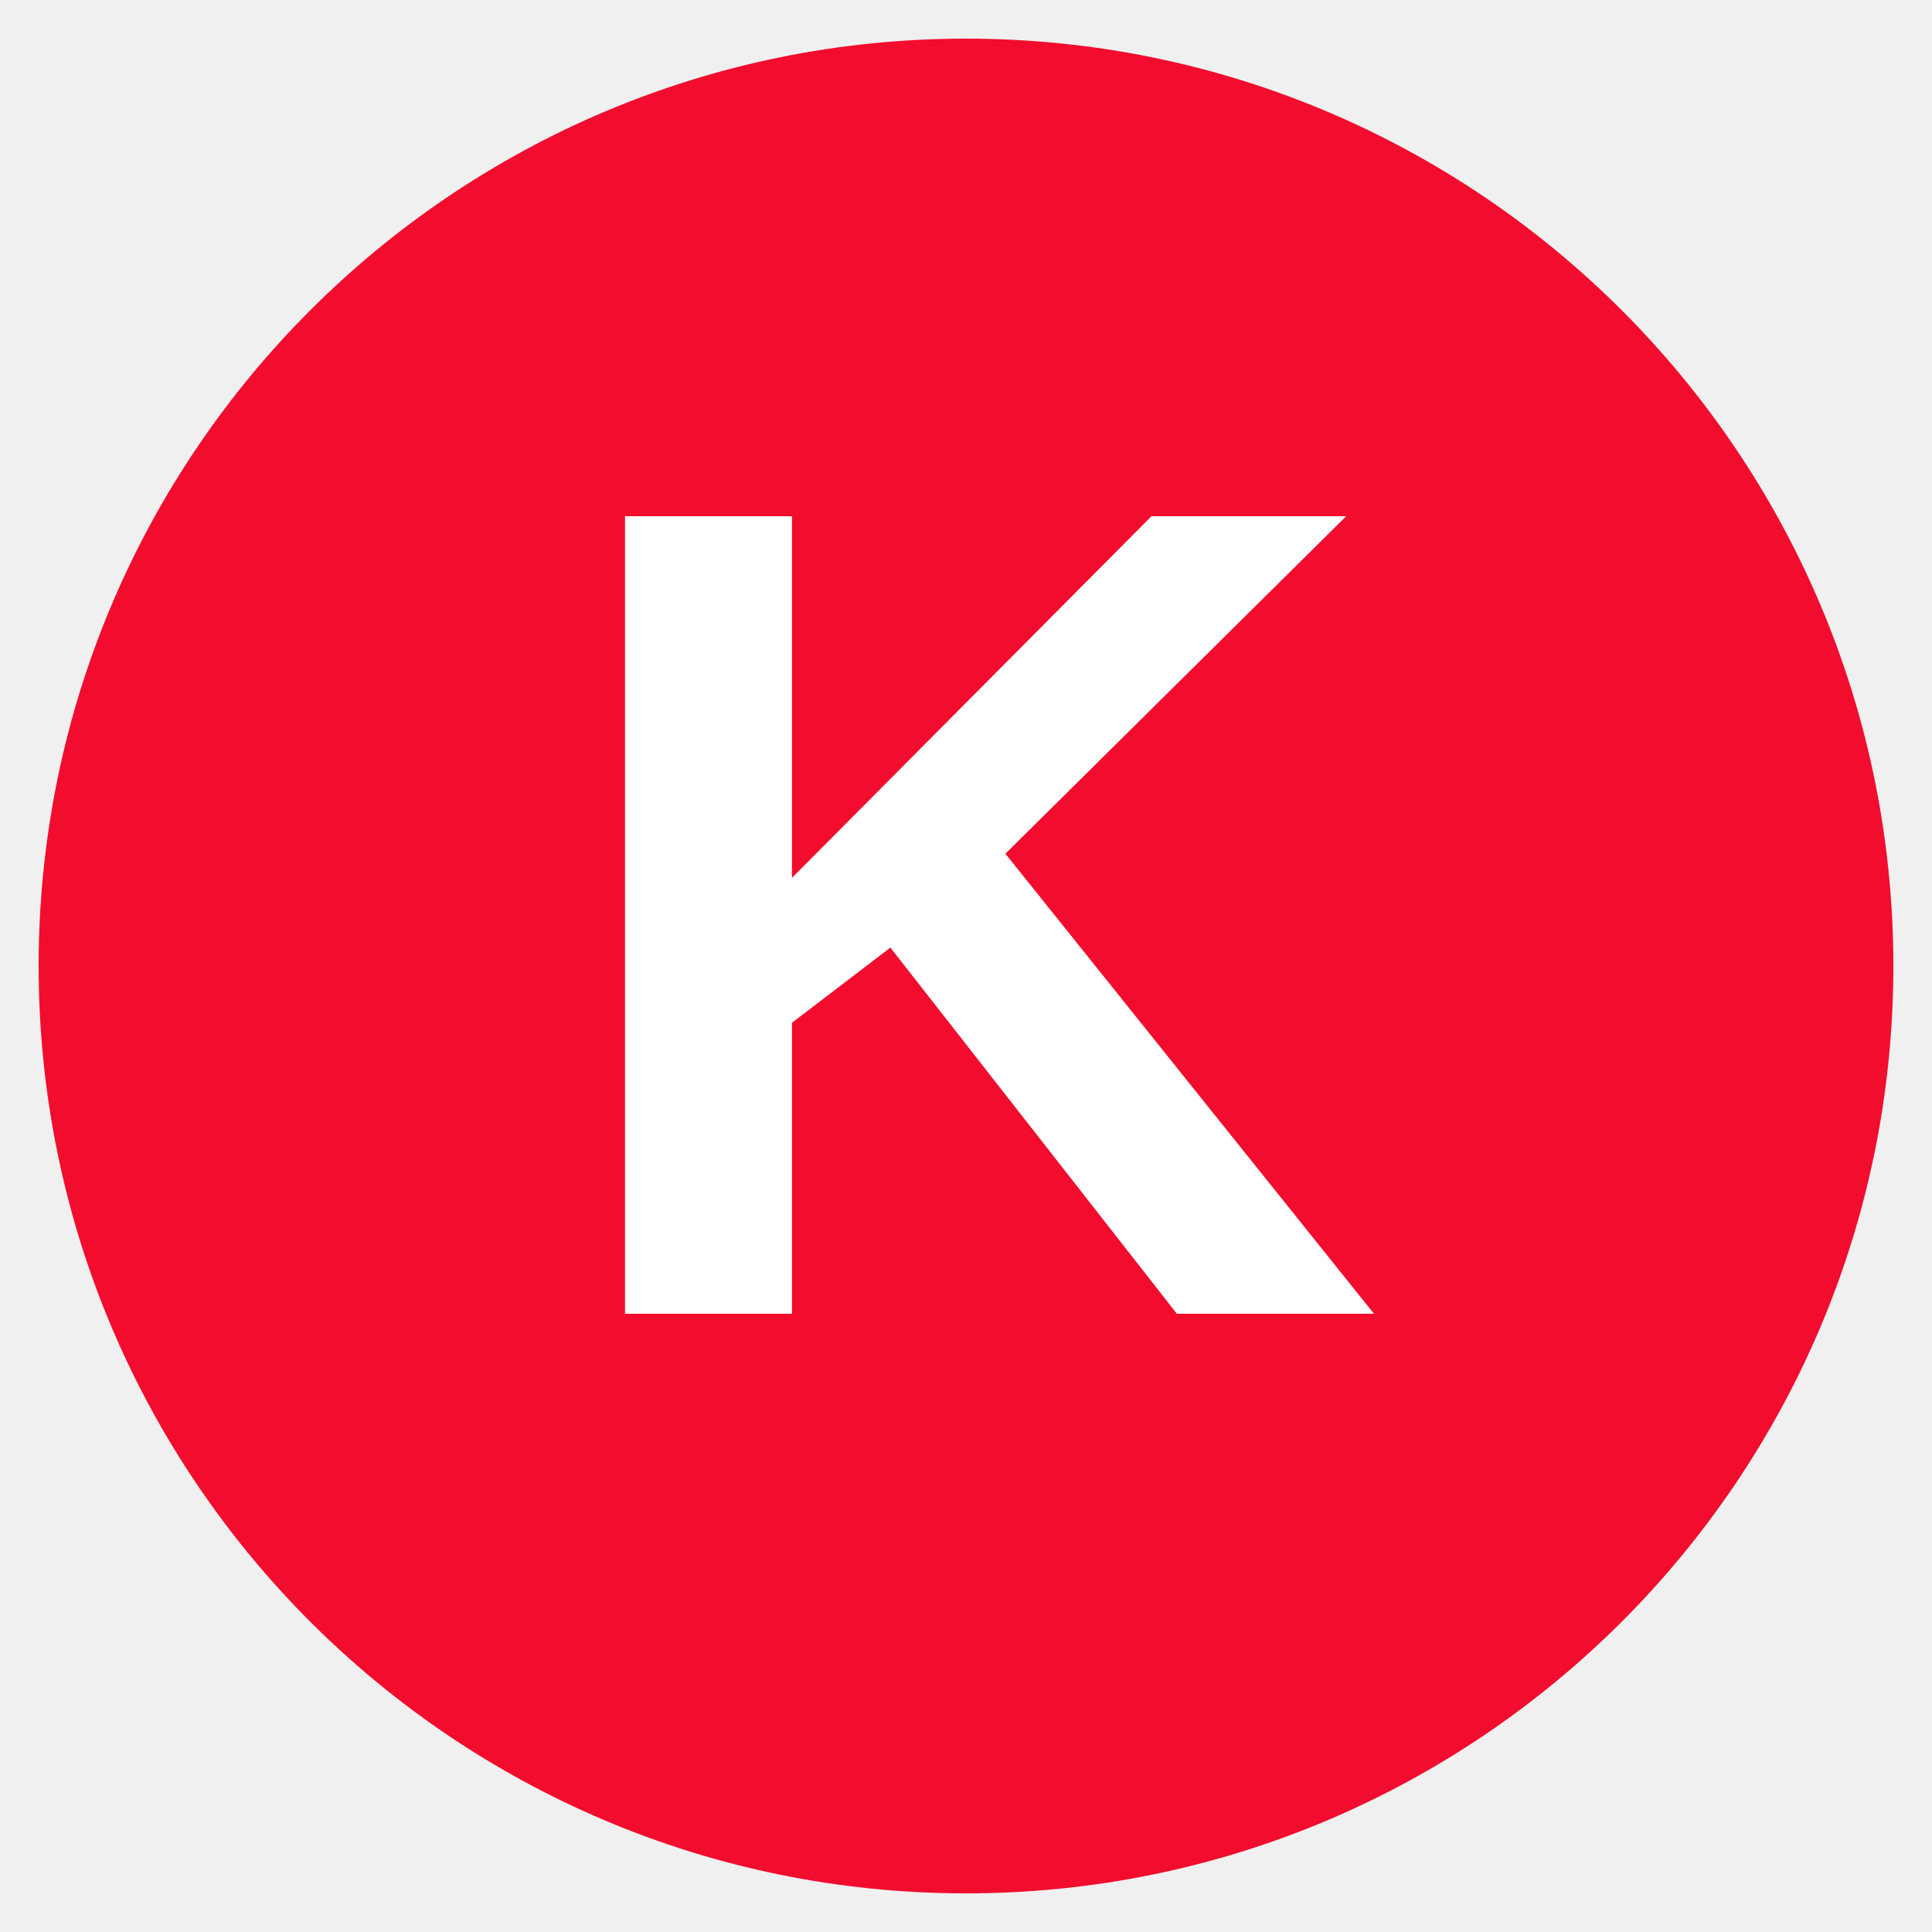
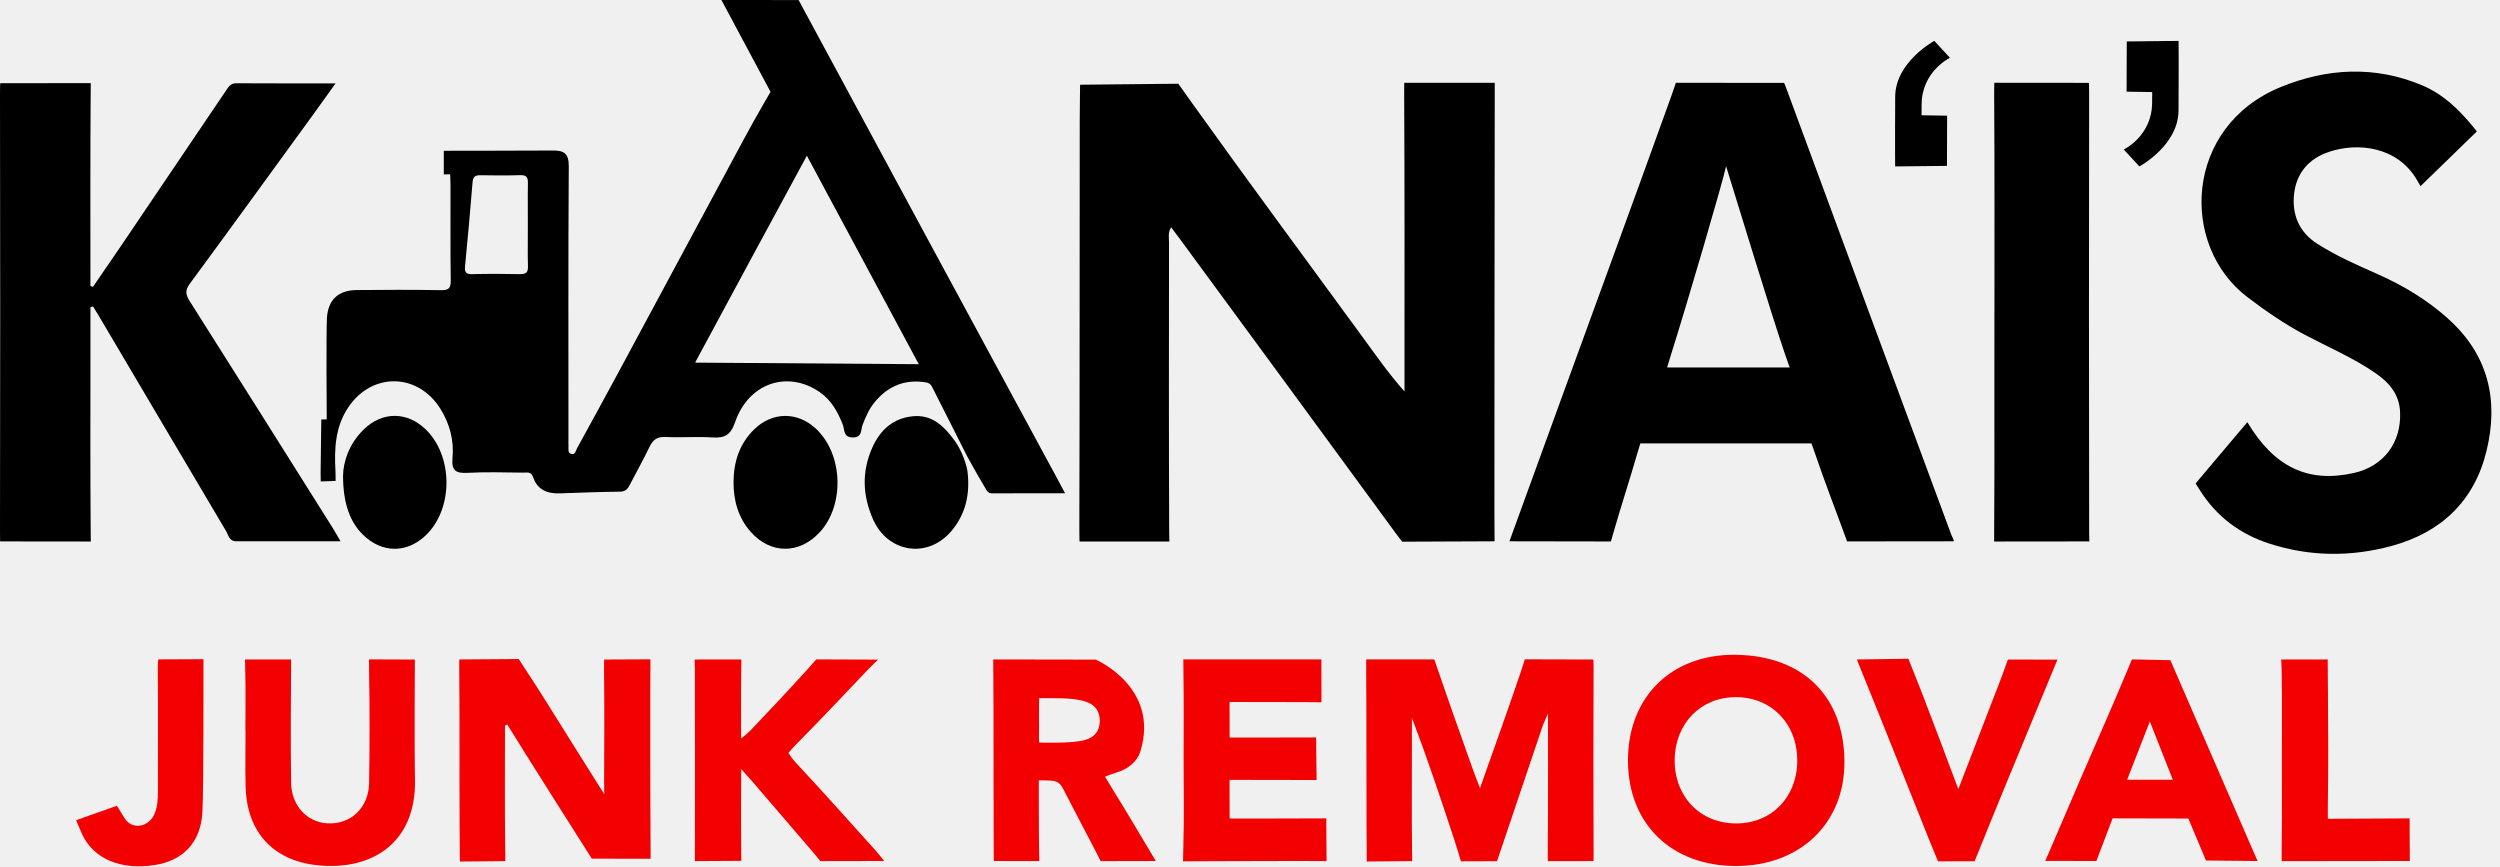
- <svg xmlns="http://www.w3.org/2000/svg" viewBox="0 0 100 100" width="100" height="100">
-   <circle cx="50" cy="50" r="48" fill="#f20c2d" />
-   <text x="50" y="68" text-anchor="middle" font-family="Arial, Helvetica, sans-serif" font-weight="bold" font-size="60" fill="#fff">K</text>
+ <svg xmlns="http://www.w3.org/2000/svg" width="202" height="70" viewBox="0 0 202 70" fill="none">
+   <path d="M86.059 39.862C85.86 39.483 85.738 39.249 85.613 39.019C82.134 32.588 78.649 26.157 75.174 19.724C71.778 13.436 64.989 0.859 64.989 0.859L64.529 0.004C64.529 0.004 60.358 0 58.29 0C59.48 2.215 62.259 7.42 62.259 7.42C62.259 7.42 62.111 7.675 61.679 8.422C60.61 10.266 59.617 12.155 58.605 14.032C55.747 19.34 52.899 24.651 50.039 29.958C48.913 32.047 47.775 34.127 46.633 36.204C46.527 36.395 46.492 36.743 46.197 36.688C45.847 36.623 45.945 36.271 45.933 36.017C45.922 35.813 45.931 35.609 45.931 35.406C45.931 28.083 45.908 20.759 45.957 13.436C45.963 12.404 45.574 12.155 44.676 12.162C42.032 12.182 36.741 12.178 36.741 12.178L35.858 12.188V14.094L36.375 14.083C36.375 14.083 36.399 14.611 36.401 14.926C36.407 17.503 36.383 20.081 36.419 22.656C36.428 23.283 36.261 23.456 35.628 23.446C33.356 23.405 31.084 23.415 28.812 23.436C27.32 23.45 26.524 24.238 26.42 25.636C26.345 26.626 26.4 33.883 26.4 33.883L25.96 33.897L25.905 38.207L25.917 38.901L27.116 38.86C27.116 38.86 27.122 38.339 27.106 38.054C27.006 36.269 27.082 34.532 28.108 32.963C30.003 30.064 33.751 30.095 35.585 33.032C36.346 34.252 36.694 35.595 36.562 37.008C36.466 38.036 36.837 38.258 37.792 38.205C39.28 38.121 40.774 38.176 42.266 38.189C42.576 38.191 42.916 38.075 43.078 38.563C43.42 39.581 44.233 39.901 45.245 39.864C46.865 39.805 48.487 39.744 50.11 39.726C50.586 39.719 50.747 39.451 50.922 39.107C51.433 38.113 51.993 37.14 52.469 36.13C52.75 35.534 53.096 35.273 53.788 35.308C55.041 35.371 56.301 35.265 57.551 35.345C58.546 35.408 59.033 35.167 59.397 34.107C60.484 30.943 63.65 29.889 66.243 31.691C67.171 32.336 67.689 33.274 68.094 34.302C68.257 34.716 68.12 35.361 68.93 35.345C69.684 35.33 69.541 34.736 69.69 34.349C69.934 33.71 70.207 33.077 70.626 32.554C71.62 31.314 72.91 30.673 74.541 30.86C74.842 30.895 75.129 30.905 75.304 31.245C76.255 33.103 78.126 36.833 78.126 36.833C78.12 36.831 79.044 38.498 79.543 39.316C79.695 39.567 79.773 39.868 80.182 39.864C82.096 39.848 84.009 39.858 86.059 39.858V39.862ZM42.02 22.151C40.733 22.122 39.447 22.118 38.16 22.151C37.645 22.165 37.529 21.992 37.576 21.506C37.798 19.25 38.001 16.992 38.182 14.733C38.217 14.291 38.386 14.152 38.805 14.159C39.889 14.175 40.974 14.187 42.056 14.152C42.584 14.136 42.665 14.377 42.655 14.822C42.649 15.101 42.647 15.38 42.645 15.659C42.639 16.498 42.649 17.334 42.649 18.173C42.649 19.012 42.637 19.849 42.643 20.687C42.645 20.966 42.651 21.245 42.659 21.524C42.673 22.021 42.498 22.157 42.02 22.147V22.151ZM74.244 29.427L56.166 29.3C56.166 29.3 56.154 29.319 56.449 28.771C59.307 23.438 62.204 18.122 65.195 12.581C68.238 18.253 74.126 29.219 74.126 29.219L74.244 29.425V29.427Z" fill="black" />
+   <path d="M113.302 43.769L120.761 43.736C120.761 43.736 120.748 42.014 120.748 41.181C120.763 30.025 120.748 18.867 120.775 7.711C120.775 6.922 120.775 6.689 120.775 6.689H113.466C113.466 6.689 113.452 6.867 113.458 7.791C113.501 15.386 113.483 22.982 113.483 30.579C113.483 30.929 113.483 31.279 113.483 31.629C112.204 30.192 111.166 28.698 110.093 27.228C105.497 20.932 100.851 14.67 96.319 8.328C95.413 7.058 95.206 6.765 95.206 6.765L87.272 6.846C87.272 6.846 87.242 8.821 87.242 9.857C87.228 20.809 87.242 31.764 87.211 42.716C87.209 43.579 87.228 43.758 87.228 43.758H94.487C94.487 43.758 94.473 43.549 94.469 42.757C94.438 35.025 94.448 27.293 94.457 19.561C94.457 19.209 94.353 18.835 94.624 18.362C94.917 18.753 95.143 19.047 95.363 19.346C101.16 27.24 106.962 35.133 112.744 43.042C113.122 43.561 113.304 43.771 113.304 43.771L113.302 43.769Z" fill="black" />
+   <path d="M157.882 43.736C157.825 43.51 157.716 43.345 157.659 43.19C153.243 31.255 148.821 19.319 144.422 7.378C144.216 6.818 144.157 6.698 144.157 6.698L135.408 6.689C135.408 6.689 135.347 6.907 135.052 7.732C132.098 15.95 129.091 24.15 126.1 32.356C124.736 36.1 123.377 39.848 121.962 43.736C124.519 43.736 130.162 43.75 130.162 43.75C130.162 43.75 130.213 43.565 130.384 42.973C130.992 40.858 131.682 38.767 132.289 36.652C132.472 36.019 132.544 35.829 132.544 35.829H146.362C146.362 35.829 146.435 35.99 146.665 36.67C147.394 38.818 148.215 40.933 148.994 43.062C149.123 43.41 149.241 43.746 149.241 43.746C149.241 43.746 155.148 43.736 157.878 43.736H157.882ZM144.607 29.689L134.708 29.693C134.708 29.693 134.736 29.545 134.99 28.745C136.269 24.714 139.255 14.505 139.467 13.428C140.074 15.345 143.18 25.608 144.292 28.802C144.569 29.598 144.607 29.689 144.607 29.689Z" fill="black" />
+   <path d="M27.513 43.734C27.247 43.278 27.073 42.962 26.882 42.657C23.041 36.552 19.203 30.443 15.339 24.35C15.01 23.828 14.928 23.482 15.329 22.935C18.704 18.352 22.041 13.741 25.39 9.138C25.933 8.391 26.467 7.638 27.116 6.736C24.278 6.736 21.677 6.744 19.075 6.728C18.656 6.726 18.487 6.985 18.295 7.268C15.49 11.423 12.683 15.578 9.873 19.728C9.092 20.883 8.298 22.029 7.51 23.179C7.443 23.155 7.376 23.132 7.306 23.108V22.528C7.306 17.579 7.29 12.63 7.325 7.681C7.331 6.913 7.335 6.718 7.335 6.718L0.02 6.722C0.02 6.722 0 6.858 0 7.555C0.022 19.35 0.024 31.147 0 42.942C0 43.671 0.008 43.746 0.008 43.746L7.337 43.754C7.337 43.754 7.333 43.563 7.327 42.802C7.288 38.123 7.308 33.445 7.308 28.769C7.308 27.458 7.308 26.147 7.308 24.834L7.514 24.759C7.654 24.983 7.799 25.207 7.933 25.435C11.378 31.265 14.818 37.099 18.275 42.924C18.464 43.243 18.527 43.734 19.069 43.734C21.831 43.734 24.596 43.734 27.511 43.734H27.513Z" fill="black" />
+   <path d="M197.777 25.72C196.089 24.219 194.184 23.071 192.128 22.157C190.456 21.414 188.779 20.683 187.234 19.696C185.778 18.764 185.18 17.365 185.361 15.688C185.546 13.975 186.554 12.823 188.164 12.276C190.483 11.488 193.72 11.816 195.304 14.57C195.568 15.03 195.582 15.038 195.582 15.038L200.13 10.62C200.13 10.62 200.053 10.517 199.752 10.152C198.616 8.774 197.333 7.569 195.67 6.877C191.861 5.291 188.009 5.507 184.28 7.034C176.499 10.217 176.072 19.822 181.603 24.018C183.093 25.148 184.614 26.198 186.269 27.071C188.156 28.067 190.127 28.908 191.896 30.117C193.028 30.892 193.874 31.841 193.929 33.327C194.021 35.772 192.6 37.669 190.208 38.213C186.521 39.05 183.759 37.763 181.587 34.111C180.29 35.634 177.405 39.064 177.405 39.064C177.405 39.064 177.519 39.243 177.757 39.618C179.099 41.743 180.998 43.16 183.362 43.923C186.639 44.984 189.974 45.008 193.282 44.1C197.26 43.009 199.929 40.471 200.91 36.436C201.914 32.316 201.057 28.641 197.771 25.722L197.777 25.72Z" fill="black" />
+   <path d="M161.148 25.215C161.148 29.612 161.156 34.009 161.148 38.406C161.144 39.872 161.14 41.338 161.129 42.804C161.125 43.567 161.129 43.754 161.129 43.754L168.821 43.746C168.821 43.746 168.804 43.644 168.804 42.979C168.784 31.151 168.784 19.323 168.802 7.498C168.802 6.873 168.784 6.694 168.784 6.694L161.144 6.687C161.144 6.687 161.123 6.856 161.129 7.728C161.17 13.556 161.15 19.384 161.152 25.215H161.148Z" fill="black" />
+   <path d="M161.148 25.215C161.148 29.612 161.156 34.009 161.148 38.406C161.158 34.009 161.148 29.612 161.148 25.215C161.148 19.386 161.168 13.556 161.125 7.728C161.166 13.556 161.146 19.384 161.148 25.215Z" fill="black" />
+   <path d="M128.729 53.288L123.199 53.273C123.199 53.273 123.136 53.54 122.88 54.295C121.85 57.337 120.757 60.356 119.582 63.684C119.313 62.976 119.142 62.546 118.987 62.113C118.039 59.432 117.078 56.757 116.162 54.065C115.97 53.502 115.893 53.282 115.893 53.282H110.393C110.393 53.282 110.382 53.526 110.388 54.263C110.421 58.434 110.393 62.603 110.415 66.775C110.419 67.676 110.435 69.61 110.435 69.61L114.104 69.578C114.104 69.578 114.102 69.348 114.094 68.711C114.063 66.031 114.081 63.352 114.081 60.673C114.081 59.786 114.081 58.9 114.081 58.013C115.331 61.268 116.412 64.533 117.491 67.801C117.699 68.43 118.045 69.594 118.045 69.594L120.96 69.584L124.671 58.587L125.076 57.648C125.076 57.648 125.095 65.109 125.06 68.67C125.054 69.368 125.064 69.58 125.064 69.58L128.759 69.576C128.759 69.576 128.765 69.454 128.763 68.849C128.741 63.898 128.741 58.947 128.763 53.998C128.765 53.371 128.731 53.29 128.731 53.29L128.729 53.288Z" fill="#F30000" />
+   <path d="M52.557 53.273L48.821 53.29C48.821 53.29 48.799 53.51 48.807 54.206C48.842 57.188 48.827 60.173 48.813 63.157C48.813 63.418 48.821 64.165 48.821 64.165C48.821 64.165 45.589 59.041 44.07 56.596C43.392 55.507 41.912 53.249 41.912 53.249L37.114 53.284C37.114 53.284 37.099 53.471 37.108 54.287C37.148 58.491 37.114 62.695 37.136 66.899C37.14 67.764 37.16 69.612 37.16 69.612L40.829 69.58C40.829 69.58 40.835 69.409 40.823 68.586C40.774 65.266 40.803 61.944 40.803 58.621C40.864 58.595 40.927 58.566 40.988 58.54C42.574 61.129 47.82 69.38 47.82 69.38L52.569 69.388C52.569 69.388 52.575 69.38 52.569 68.623C52.535 64.454 52.543 56.113 52.543 56.113L52.557 53.278V53.273Z" fill="#F30000" />
+   <path d="M140.283 52.907C135.039 52.828 131.524 56.337 131.54 61.474C131.558 66.567 135.043 69.967 140.257 69.973C145.428 69.977 149.072 66.538 149.031 61.502C148.988 56.27 145.692 52.99 140.281 52.909L140.283 52.907ZM140.281 66.534C137.38 66.536 135.292 64.376 135.314 61.4C135.337 58.463 137.415 56.331 140.257 56.329C143.148 56.329 145.232 58.491 145.218 61.475C145.204 64.421 143.146 66.532 140.281 66.534Z" fill="#F30000" />
+   <path d="M90.131 62.444C91.057 62.192 91.873 61.598 92.148 60.692C93.722 55.527 88.535 53.296 88.535 53.296L80.255 53.282C80.255 53.282 80.255 53.502 80.259 54.253C80.294 58.424 80.266 62.595 80.286 66.766C80.29 67.668 80.296 69.57 80.296 69.57L83.977 69.576C83.977 69.576 83.973 69.384 83.962 68.82C83.93 67.227 83.934 63.055 83.934 63.055C83.934 63.055 84.138 63.033 84.901 63.072C85.428 63.098 85.683 63.304 85.903 63.737C86.798 65.486 87.722 67.22 88.626 68.965C88.803 69.307 88.93 69.58 88.93 69.58C88.93 69.58 91.932 69.57 93.39 69.57C92.114 67.44 90.969 65.484 89.772 63.564C89.563 63.226 89.286 62.758 89.286 62.758C89.286 62.758 89.787 62.544 90.129 62.451L90.131 62.444ZM87.621 59.804C86.588 60.091 83.964 59.998 83.964 59.998C83.964 59.998 83.936 59.859 83.95 59.468C83.966 59.029 83.954 58.589 83.952 58.149C83.952 56.706 83.962 56.407 83.962 56.407C83.962 56.407 85.4 56.411 85.734 56.421C86.407 56.443 87.081 56.48 87.735 56.698C88.52 56.958 88.877 57.489 88.86 58.298C88.842 59.126 88.394 59.59 87.619 59.806L87.621 59.804Z" fill="#F30000" />
+   <path d="M64.287 61.61C64.004 61.307 63.705 60.842 63.705 60.842C63.705 60.842 64.061 60.411 64.326 60.146C66.282 58.172 68.189 56.148 70.105 54.13C70.317 53.907 70.946 53.296 70.946 53.296L65.956 53.278C65.956 53.278 65.732 53.536 65.221 54.104C63.725 55.767 62.182 57.39 60.645 59.014C60.456 59.214 59.882 59.674 59.882 59.674C59.882 59.674 59.861 55.894 59.894 54.102C59.904 53.497 59.9 53.284 59.9 53.284L56.126 53.288C56.126 53.288 56.142 53.444 56.144 53.982C56.158 58.965 56.154 63.951 56.148 68.934C56.148 69.327 56.148 69.578 56.148 69.578L59.896 69.557C59.896 69.557 59.88 68.194 59.88 66.777C59.88 65.555 59.873 64.336 59.886 63.114C59.888 62.87 59.886 62.135 59.886 62.135C59.886 62.135 60.58 62.905 60.818 63.181C62.475 65.109 64.13 67.041 65.787 68.969C66.048 69.272 66.278 69.578 66.278 69.578C66.278 69.578 69.737 69.568 71.447 69.568C71.103 69.15 70.919 68.912 70.718 68.688C68.582 66.323 66.465 63.939 64.289 61.61H64.287Z" fill="#F30000" />
+   <path d="M107.162 66.123C107.162 66.123 103.168 66.139 101.608 66.139C99.287 66.139 99.353 66.133 99.353 66.133L99.349 63.013L106.382 63.025L106.341 59.584C106.341 59.584 102.811 59.594 101.421 59.594C99.233 59.594 99.355 59.593 99.355 59.593L99.349 56.722C99.349 56.722 102.85 56.73 104.24 56.73C106.791 56.73 106.775 56.746 106.775 56.746L106.767 53.282H95.613C95.613 53.282 95.611 53.506 95.621 54.206C95.639 55.409 95.644 56.612 95.644 57.817C95.644 59.02 95.637 60.226 95.637 61.429C95.637 62.581 95.65 63.735 95.652 64.887C95.654 66.04 95.65 67.192 95.615 68.344C95.587 69.291 95.587 69.596 95.587 69.596C95.587 69.596 102.038 69.568 104.65 69.568C107.205 69.568 107.186 69.582 107.186 69.582L107.164 66.123H107.162Z" fill="#F30000" />
+   <path d="M33.521 53.292L29.824 53.278C29.824 53.278 29.805 53.451 29.824 54.324C29.877 57.304 29.87 60.287 29.824 63.267C29.793 65.274 28.342 66.63 26.457 66.526C24.795 66.435 23.543 65.083 23.521 63.236C23.484 60.187 23.491 57.137 23.517 54.09C23.523 53.471 23.521 53.286 23.521 53.286H19.8C19.8 53.286 19.796 53.44 19.814 54.124C19.861 55.749 19.828 57.376 19.828 59.002H19.84C19.84 60.527 19.806 62.052 19.846 63.576C19.948 67.233 22.063 69.545 25.675 69.916C29.999 70.359 33.657 68.149 33.531 62.935C33.474 60.598 33.521 53.29 33.521 53.29V53.292Z" fill="#F30000" />
+   <path d="M176.165 55.183C175.575 53.819 175.367 53.343 175.367 53.343L172.261 53.278C172.261 53.278 172.153 53.534 171.862 54.232C170.638 57.17 169.344 60.075 168.08 62.996C167.233 64.953 166.394 66.913 165.557 68.876C165.435 69.16 165.254 69.561 165.254 69.561L169.386 69.57L170.453 66.762L170.702 66.123L176.819 66.137L178.242 69.529L182.415 69.572C182.415 69.572 182.407 69.572 181.906 68.415C179.993 64.006 178.077 59.599 176.165 55.187V55.183ZM171.872 63.002C172.462 61.484 173.028 60.032 173.708 58.29C174.392 60.028 174.964 61.48 175.563 63.002H171.872Z" fill="#F30000" />
+   <path d="M162.243 53.286C162.243 53.286 162.172 53.457 162.015 53.907C161.669 54.896 161.276 55.869 160.899 56.848C160.04 59.077 159.181 61.307 158.233 63.766C157.231 61.107 156.335 58.682 155.401 56.27C155.024 55.299 154.198 53.227 154.198 53.227L150.037 53.284C150.037 53.284 150.116 53.508 150.434 54.285C152.248 58.735 154.017 63.202 155.8 67.664C156.225 68.729 156.594 69.596 156.594 69.596L159.55 69.588C159.55 69.588 159.647 69.356 159.898 68.731C161.168 65.557 162.481 62.404 163.784 59.242C164.58 57.308 165.382 55.379 166.241 53.298C164.997 53.298 162.245 53.288 162.245 53.288L162.243 53.286Z" fill="#F30000" />
+   <path d="M194.703 66.125L188.093 66.158C188.093 66.158 188.077 65.887 188.089 65.067C188.136 62.086 188.121 59.104 188.099 56.121C188.093 55.216 188.079 53.282 188.079 53.282L184.315 53.288C184.315 53.288 184.349 53.483 184.359 54.196C184.37 54.796 184.376 55.399 184.378 55.999C184.388 57.803 184.374 59.609 184.374 61.412C184.374 62.023 184.374 62.632 184.376 63.243C184.38 65.073 184.386 66.903 184.359 68.731C184.349 69.403 184.368 69.582 184.368 69.582L194.713 69.568C194.713 69.568 194.719 69.568 194.699 66.962C194.693 66.266 194.699 66.125 194.699 66.125H194.703Z" fill="#F30000" />
+   <path d="M12.787 53.276C12.787 53.276 12.742 53.554 12.75 54.328C12.783 57.549 12.756 60.769 12.758 63.99C12.758 64.57 12.726 65.146 12.514 65.692C12.068 66.846 10.655 67.119 10.038 66.068C9.564 65.264 9.438 65.107 9.438 65.107L6.158 66.27C6.158 66.27 6.085 66.156 6.614 67.355C7.502 69.364 9.727 70.329 12.487 69.899C14.8 69.541 16.217 68.069 16.355 65.628C16.463 63.752 16.439 53.263 16.439 53.263L12.783 53.278L12.787 53.276Z" fill="#F30000" />
+   <path d="M66.233 43.009C68.259 40.807 68.124 36.721 65.954 34.665C64.46 33.248 62.418 33.25 60.938 34.693C59.753 35.847 59.287 37.299 59.269 38.919C59.261 40.428 59.635 41.808 60.645 42.96C62.245 44.786 64.584 44.797 66.231 43.007L66.233 43.009Z" fill="black" />
+   <path d="M29.41 34.679C28.193 35.852 27.727 37.334 27.717 38.465C27.729 40.676 28.274 42.14 29.276 43.154C30.858 44.758 32.997 44.736 34.557 43.099C36.644 40.908 36.566 36.796 34.398 34.697C32.902 33.248 30.913 33.232 29.41 34.679Z" fill="black" />
+   <path d="M77.163 35.646C76.298 34.443 75.317 33.486 73.78 33.631C72.2 33.777 71.133 34.709 70.488 36.151C69.618 38.097 69.688 40.025 70.537 41.953C71.725 44.656 74.928 45.173 76.85 42.934C78.04 41.545 78.395 39.897 78.173 38.093C78.122 37.68 77.79 36.515 77.163 35.646Z" fill="black" />
+   <path d="M176.025 6.311C176.013 7.345 176.064 8.383 175.87 9.405C176.064 8.381 176.011 7.345 176.025 6.311C176.025 5.533 175.999 4.753 176.033 3.976C175.997 4.753 176.023 5.533 176.023 6.311H176.025Z" fill="black" />
+   <path d="M153.121 11.999C153.121 13.456 153.131 13.448 153.131 13.448L157.314 13.403L157.327 9.346L155.256 9.314C155.256 9.314 155.267 9.128 155.267 8.459C155.267 5.761 157.557 4.672 157.557 4.672L156.293 3.302C156.293 3.302 153.131 5.006 153.131 7.836C153.131 8.75 153.127 9.658 153.121 10.572C153.121 11.046 153.121 11.52 153.121 11.995V11.999Z" fill="black" />
+   <path d="M176.035 4.753C176.035 3.296 176.025 3.304 176.025 3.304L171.842 3.349L171.829 7.406L173.9 7.439C173.9 7.439 173.89 7.624 173.89 8.294C173.89 10.991 171.599 12.08 171.599 12.08L172.864 13.45C172.864 13.45 176.025 11.746 176.025 8.917C176.025 8.003 176.029 7.095 176.035 6.181C176.035 5.706 176.035 5.232 176.035 4.758V4.753Z" fill="black" />
</svg>
